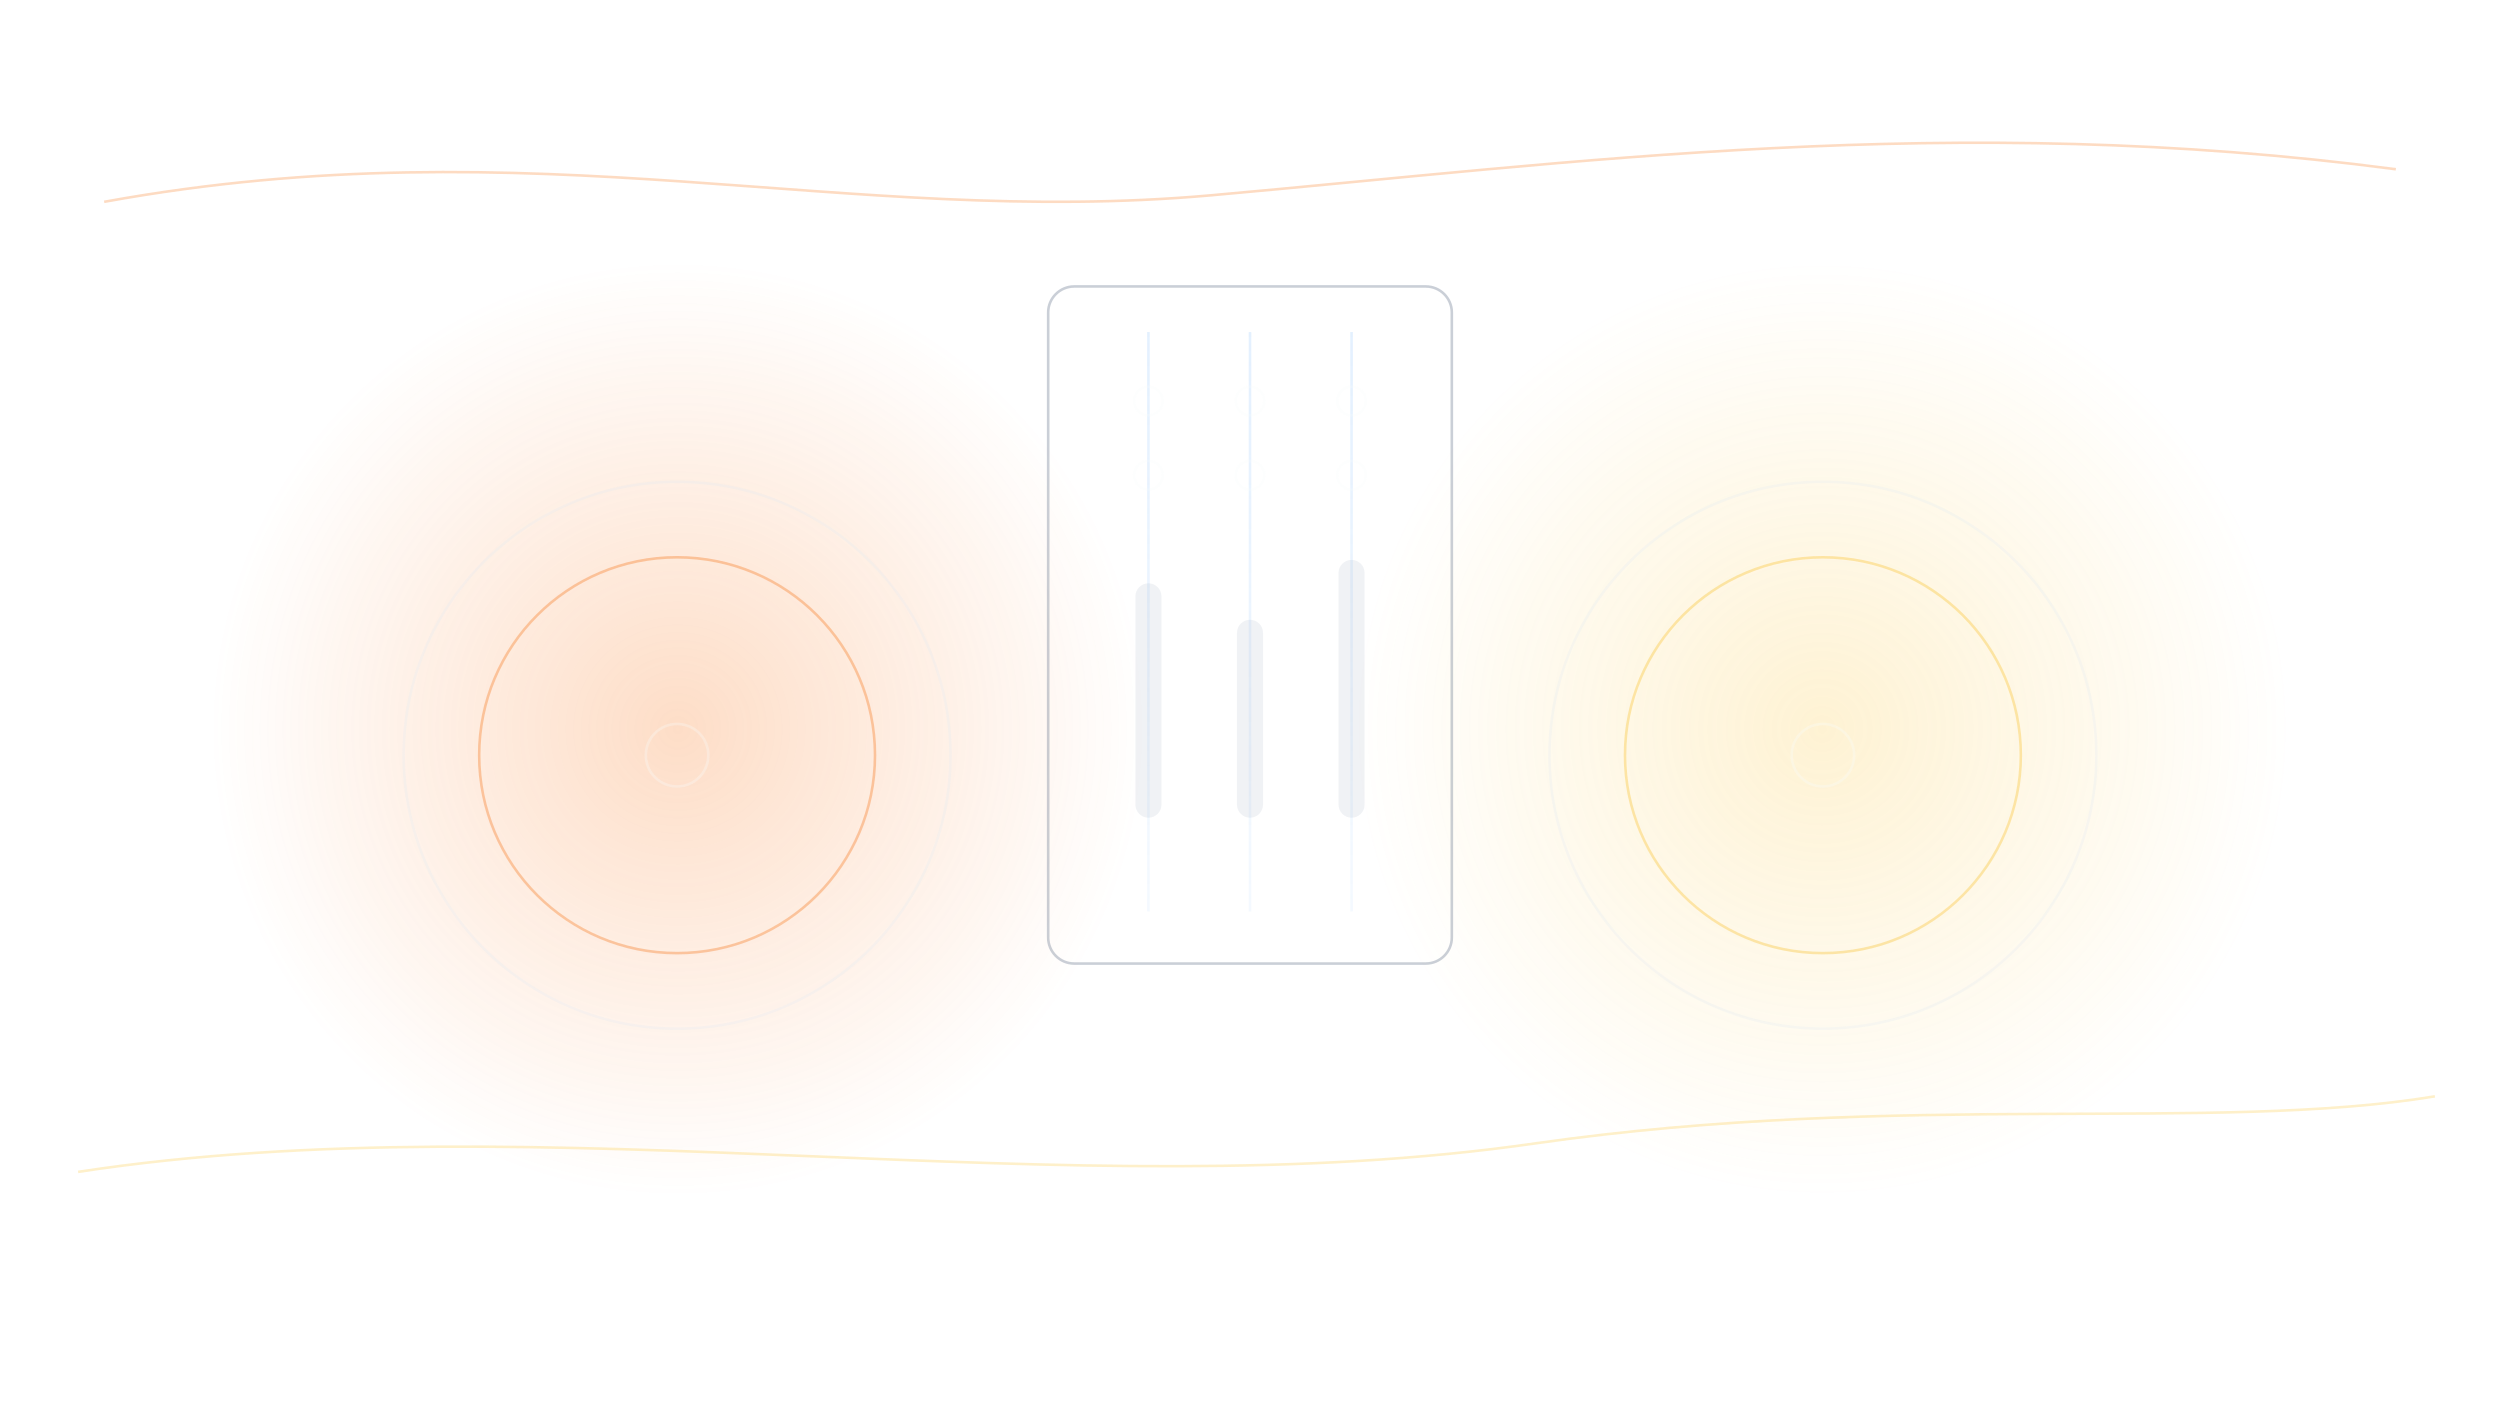
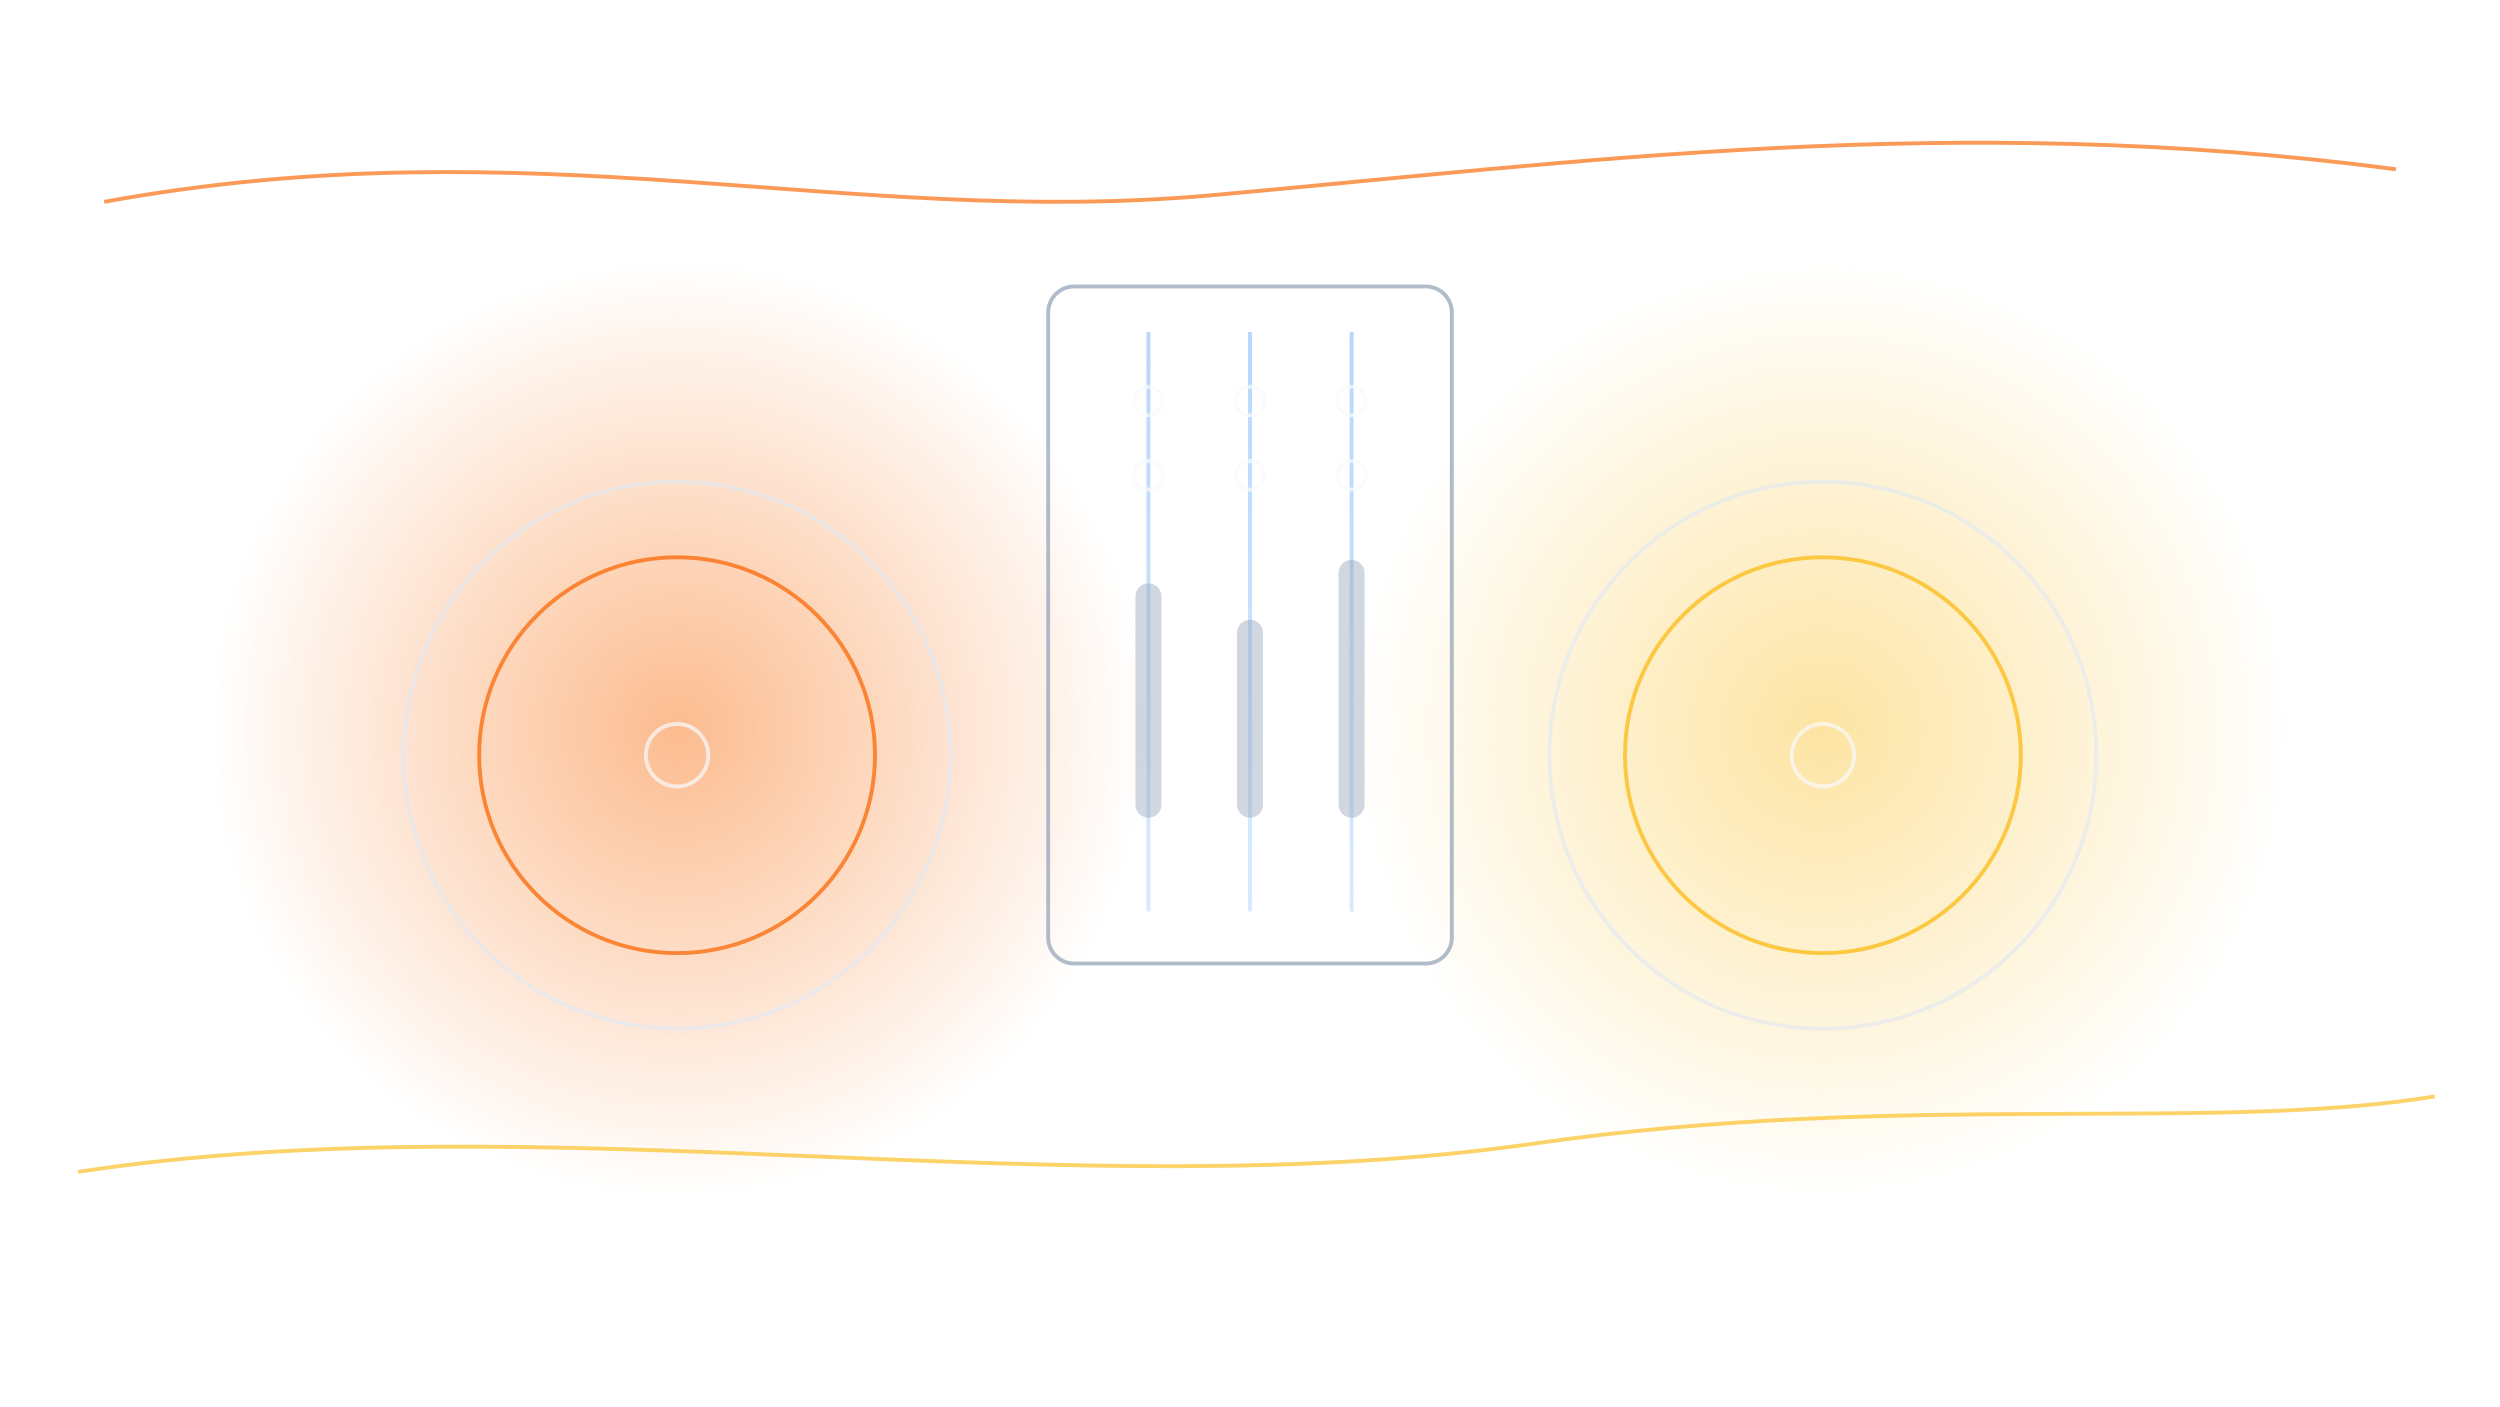
<svg xmlns="http://www.w3.org/2000/svg" width="1920" height="1080" viewBox="0 0 1920 1080" fill="none">
  <defs>
    <radialGradient id="glowLeft" cx="0" cy="0" r="1" gradientUnits="userSpaceOnUse" gradientTransform="translate(520 560) rotate(90) scale(360)">
-       <stop stop-color="#F97316" stop-opacity="0.24" />
+       <stop stop-color="#F97316" stop-opacity="0.48" />
      <stop offset="1" stop-color="#F97316" stop-opacity="0" />
    </radialGradient>
    <radialGradient id="glowRight" cx="0" cy="0" r="1" gradientUnits="userSpaceOnUse" gradientTransform="translate(1400 560) rotate(90) scale(360)">
-       <stop stop-color="#FBBF24" stop-opacity="0.2" />
+       <stop stop-color="#FBBF24" stop-opacity="0.42" />
      <stop offset="1" stop-color="#FBBF24" stop-opacity="0" />
    </radialGradient>
    <linearGradient id="mixerLine" x1="960" y1="180" x2="960" y2="760" gradientUnits="userSpaceOnUse">
-       <stop stop-color="#93C5FD" stop-opacity="0.28" />
-       <stop offset="1" stop-color="#93C5FD" stop-opacity="0.08" />
+       <stop stop-color="#93C5FD" stop-opacity="0.74" />
+       <stop offset="1" stop-color="#93C5FD" stop-opacity="0.32" />
    </linearGradient>
  </defs>
  <rect width="1920" height="1080" fill="transparent" />
  <rect width="1920" height="1080" fill="url(#glowLeft)" />
  <rect width="1920" height="1080" fill="url(#glowRight)" />
-   <circle cx="520" cy="580" r="210" stroke="#E2E8F0" stroke-opacity="0.28" stroke-width="2" />
-   <circle cx="520" cy="580" r="152" stroke="#F97316" stroke-opacity="0.34" stroke-width="2" />
-   <circle cx="520" cy="580" r="24" stroke="#F8FAFC" stroke-opacity="0.3" stroke-width="2" />
-   <circle cx="1400" cy="580" r="210" stroke="#E2E8F0" stroke-opacity="0.28" stroke-width="2" />
-   <circle cx="1400" cy="580" r="152" stroke="#FBBF24" stroke-opacity="0.34" stroke-width="2" />
-   <circle cx="1400" cy="580" r="24" stroke="#F8FAFC" stroke-opacity="0.3" stroke-width="2" />
-   <rect x="805" y="220" width="310" height="520" rx="20" stroke="#64748B" stroke-opacity="0.34" stroke-width="2" />
-   <line x1="882" y1="255" x2="882" y2="700" stroke="url(#mixerLine)" stroke-width="2" />
-   <line x1="960" y1="255" x2="960" y2="700" stroke="url(#mixerLine)" stroke-width="2" />
-   <line x1="1038" y1="255" x2="1038" y2="700" stroke="url(#mixerLine)" stroke-width="2" />
-   <circle cx="882" cy="308" r="11" stroke="#F8FAFC" stroke-opacity="0.26" stroke-width="2" />
-   <circle cx="960" cy="308" r="11" stroke="#F8FAFC" stroke-opacity="0.26" stroke-width="2" />
-   <circle cx="1038" cy="308" r="11" stroke="#F8FAFC" stroke-opacity="0.26" stroke-width="2" />
-   <circle cx="882" cy="365" r="11" stroke="#F8FAFC" stroke-opacity="0.26" stroke-width="2" />
-   <circle cx="960" cy="365" r="11" stroke="#F8FAFC" stroke-opacity="0.26" stroke-width="2" />
-   <circle cx="1038" cy="365" r="11" stroke="#F8FAFC" stroke-opacity="0.26" stroke-width="2" />
-   <rect x="872" y="448" width="20" height="180" rx="10" fill="#94A3B8" fill-opacity="0.14" />
-   <rect x="950" y="476" width="20" height="152" rx="10" fill="#94A3B8" fill-opacity="0.14" />
-   <rect x="1028" y="430" width="20" height="198" rx="10" fill="#94A3B8" fill-opacity="0.14" />
-   <path d="M80 155C410 95 650 175 930 150C1210 125 1500 85 1840 130" stroke="#F97316" stroke-opacity="0.26" stroke-width="2" />
-   <path d="M60 900C420 845 820 930 1180 878C1460 838 1700 870 1870 842" stroke="#FBBF24" stroke-opacity="0.24" stroke-width="2" />
+   <circle cx="520" cy="580" r="210" stroke="#E2E8F0" stroke-opacity="0.66" stroke-width="3" />
+   <circle cx="520" cy="580" r="152" stroke="#F97316" stroke-opacity="0.82" stroke-width="3" />
+   <circle cx="520" cy="580" r="24" stroke="#F8FAFC" stroke-opacity="0.72" stroke-width="3" />
+   <circle cx="1400" cy="580" r="210" stroke="#E2E8F0" stroke-opacity="0.66" stroke-width="3" />
+   <circle cx="1400" cy="580" r="152" stroke="#FBBF24" stroke-opacity="0.82" stroke-width="3" />
+   <circle cx="1400" cy="580" r="24" stroke="#F8FAFC" stroke-opacity="0.72" stroke-width="3" />
+   <rect x="805" y="220" width="310" height="520" rx="20" stroke="#94A3B8" stroke-opacity="0.72" stroke-width="3" />
+   <line x1="882" y1="255" x2="882" y2="700" stroke="url(#mixerLine)" stroke-width="3" />
+   <line x1="960" y1="255" x2="960" y2="700" stroke="url(#mixerLine)" stroke-width="3" />
+   <line x1="1038" y1="255" x2="1038" y2="700" stroke="url(#mixerLine)" stroke-width="3" />
+   <circle cx="882" cy="308" r="11" stroke="#F8FAFC" stroke-opacity="0.72" stroke-width="3" />
+   <circle cx="960" cy="308" r="11" stroke="#F8FAFC" stroke-opacity="0.72" stroke-width="3" />
+   <circle cx="1038" cy="308" r="11" stroke="#F8FAFC" stroke-opacity="0.72" stroke-width="3" />
+   <circle cx="882" cy="365" r="11" stroke="#F8FAFC" stroke-opacity="0.72" stroke-width="3" />
+   <circle cx="960" cy="365" r="11" stroke="#F8FAFC" stroke-opacity="0.72" stroke-width="3" />
+   <circle cx="1038" cy="365" r="11" stroke="#F8FAFC" stroke-opacity="0.72" stroke-width="3" />
+   <rect x="872" y="448" width="20" height="180" rx="10" fill="#94A3B8" fill-opacity="0.44" />
+   <rect x="950" y="476" width="20" height="152" rx="10" fill="#94A3B8" fill-opacity="0.44" />
+   <rect x="1028" y="430" width="20" height="198" rx="10" fill="#94A3B8" fill-opacity="0.44" />
+   <path d="M80 155C410 95 650 175 930 150C1210 125 1500 85 1840 130" stroke="#F97316" stroke-opacity="0.72" stroke-width="3" />
+   <path d="M60 900C420 845 820 930 1180 878C1460 838 1700 870 1870 842" stroke="#FBBF24" stroke-opacity="0.68" stroke-width="3" />
</svg>
